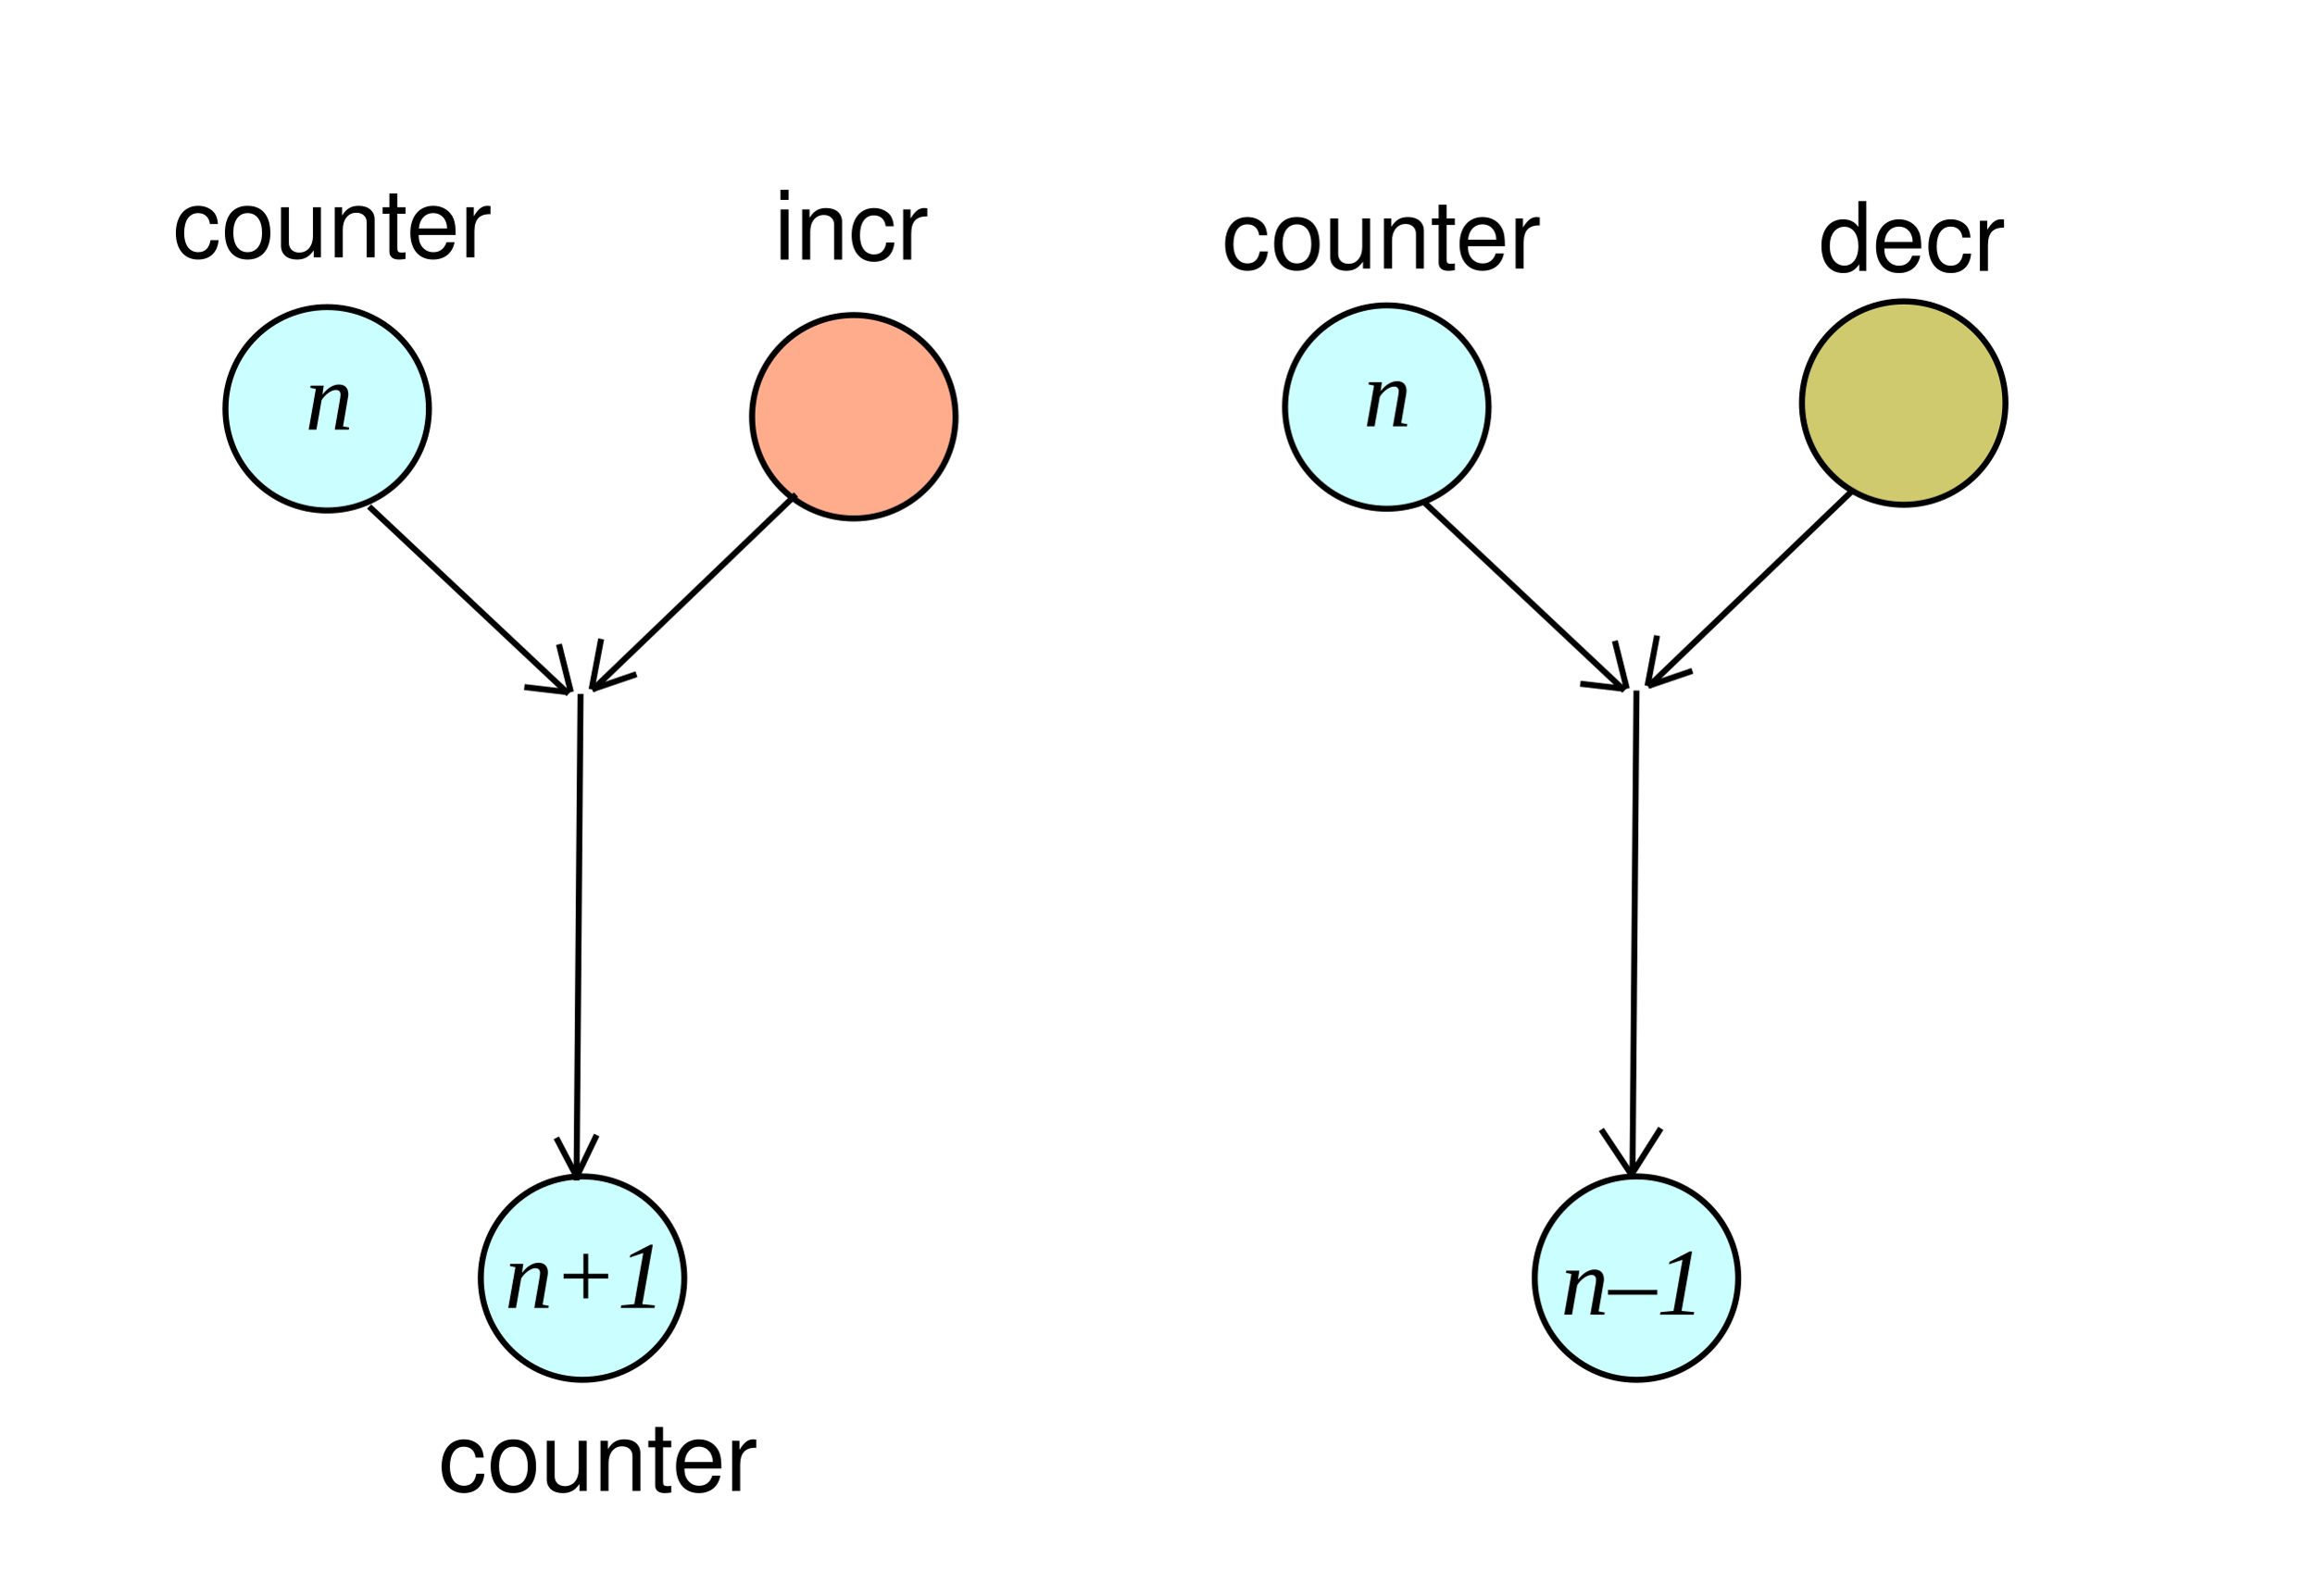
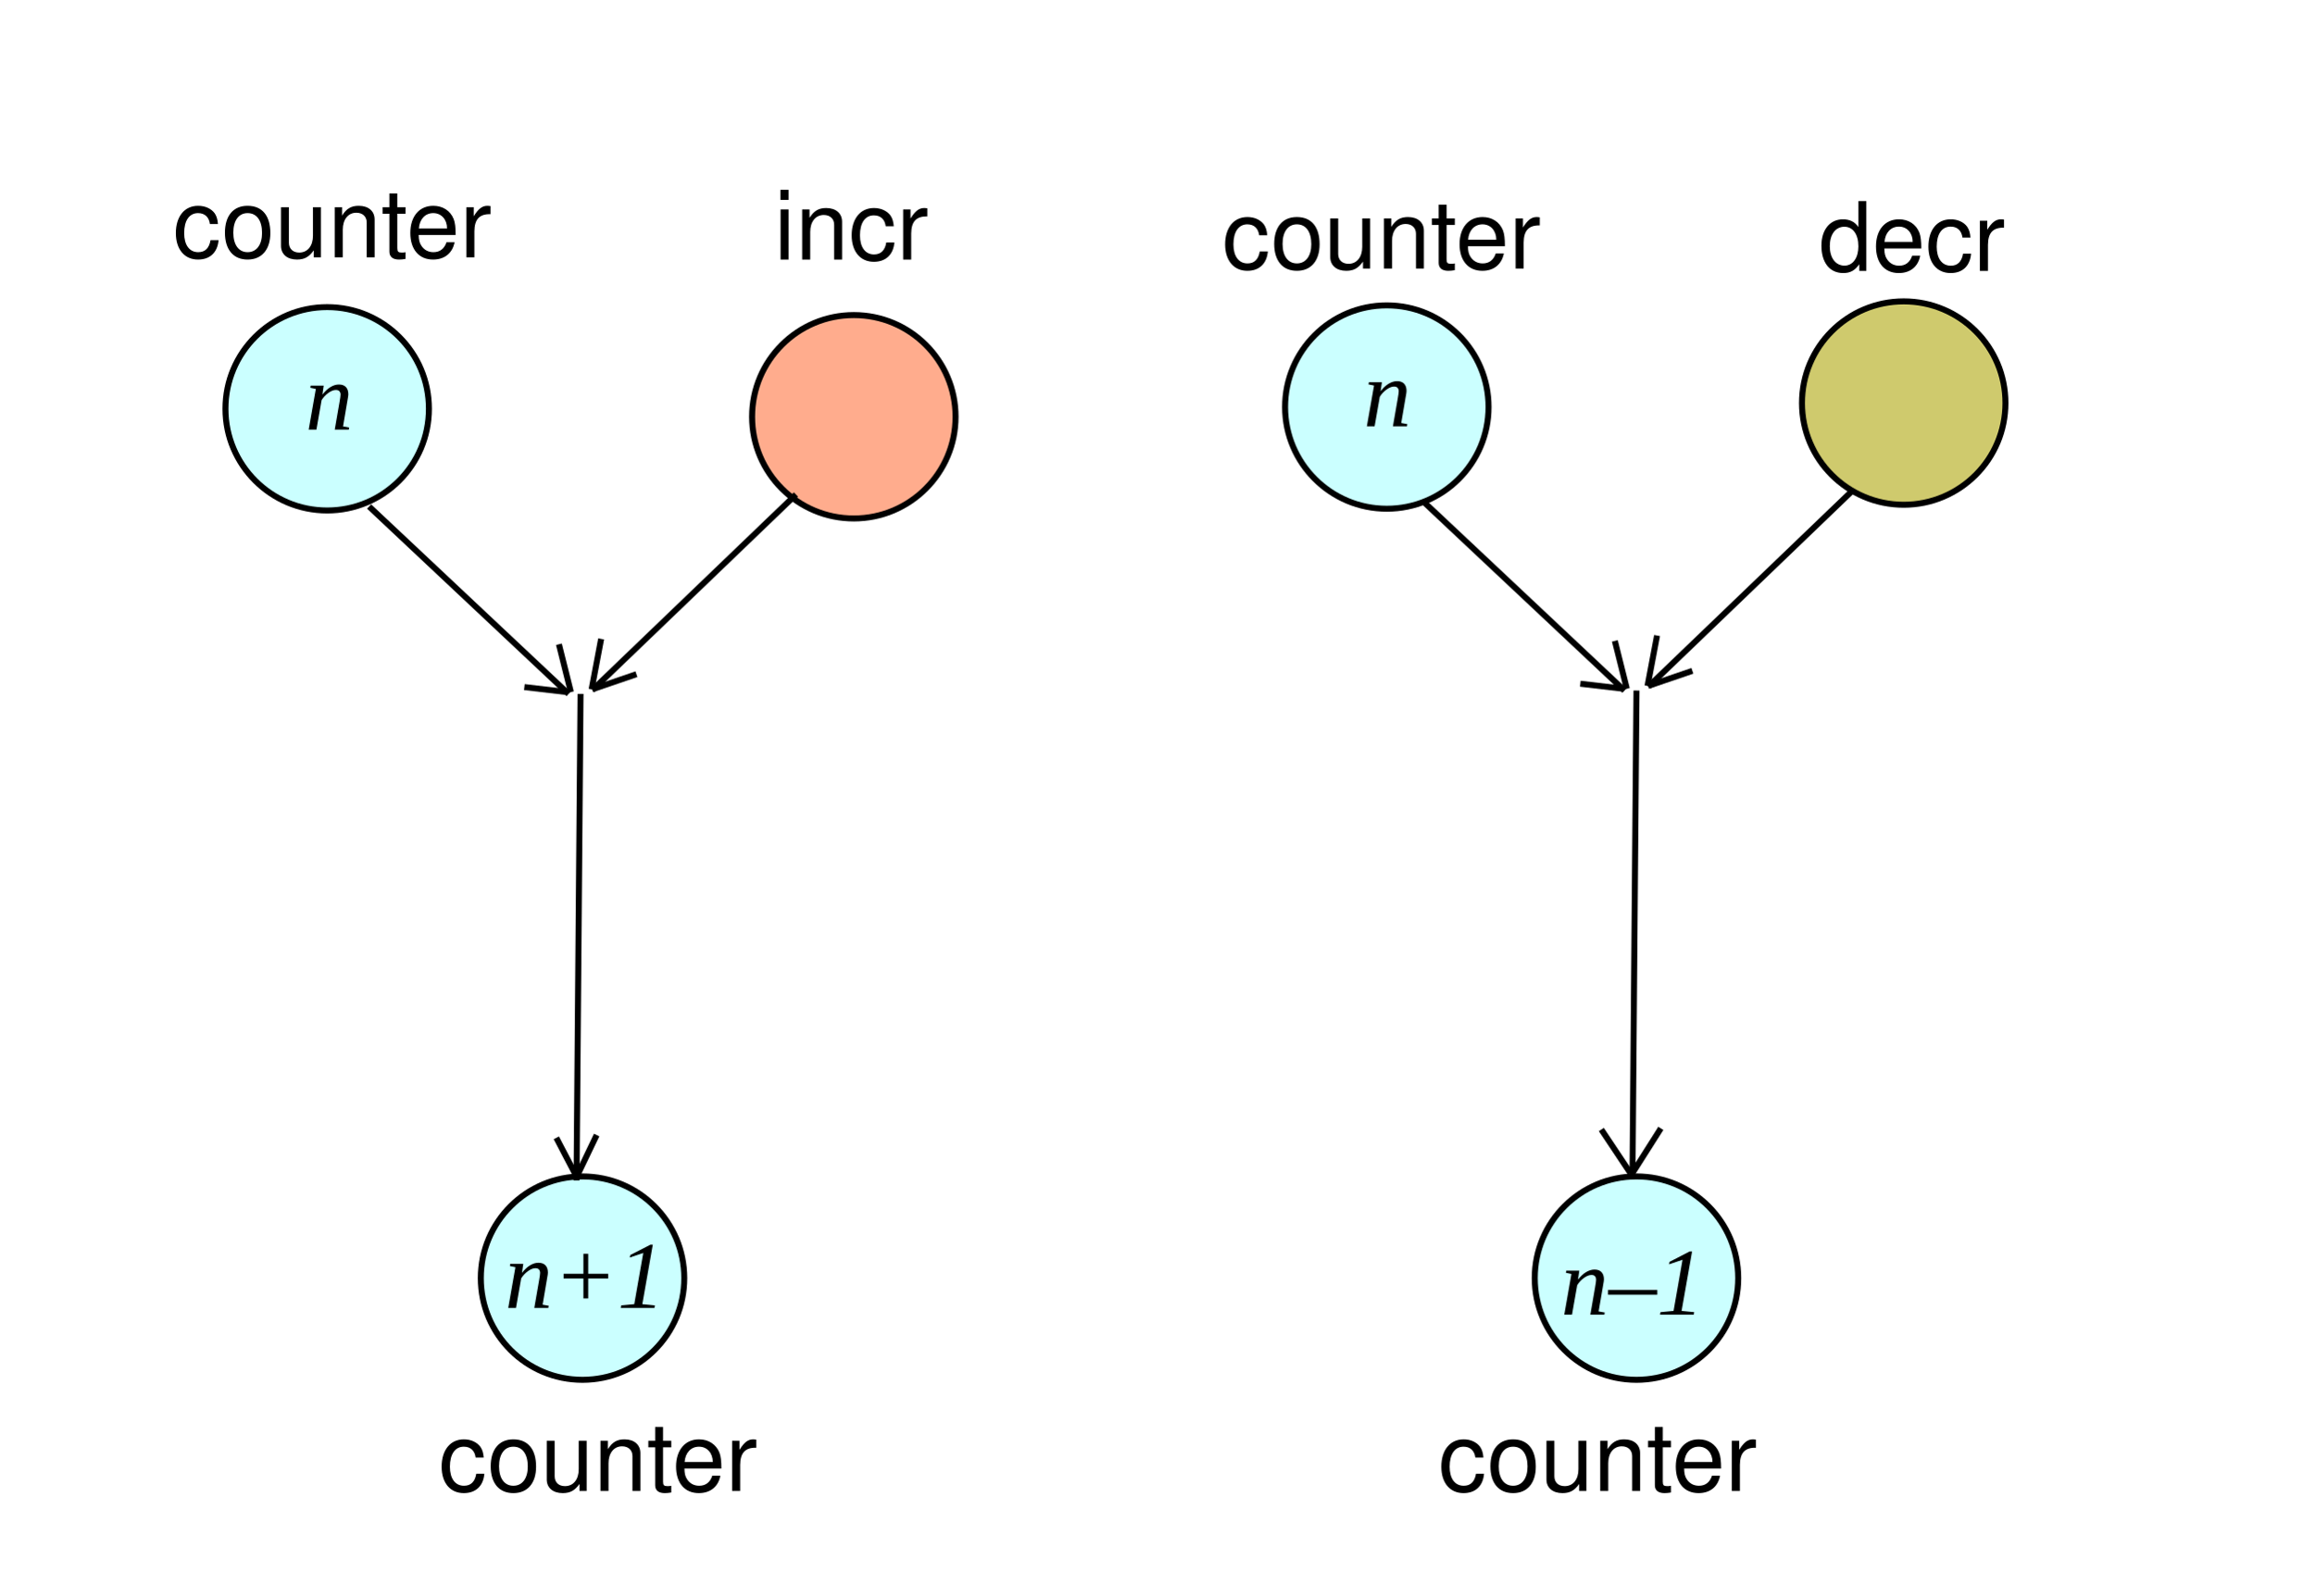
<svg xmlns="http://www.w3.org/2000/svg" width="580" height="400">
  <g>
    <rect fill="#fff" id="canvas_background" height="402" width="582" y="-1" x="-1" />
    <g display="none" overflow="visible" y="0" x="0" height="100%" width="100%" id="canvasGrid">
      <rect fill="url(#gridpattern)" stroke-width="0" y="0" x="0" height="100%" width="100%" />
    </g>
  </g>
  <g>
    <ellipse ry="25.5" rx="25.5" id="svg_1" cy="102.5" cx="82" stroke-width="1.5" stroke="#000" fill="#CBFFFF" />
    <ellipse ry="25.5" rx="25.5" id="svg_7" cy="320.5" cx="146" stroke-width="1.5" stroke="#000" fill="#CBFFFF" />
    <ellipse ry="25.5" rx="25.5" id="svg_4" cy="104.5" cx="214" stroke-width="1.5" stroke="#000" fill="#FFAC8D" />
    <ellipse ry="25.5" rx="25.5" id="svg_11" cy="102.063" cx="347.594" stroke-width="1.5" stroke="#000" fill="#CBFFFF" />
    <ellipse ry="25.5" rx="25.5" id="svg_14" cy="101.063" cx="477.156" stroke-width="1.5" stroke="#000" fill="#CFCA6D" />
    <line stroke-linecap="null" stroke-linejoin="null" id="svg_27" y2="295.009" x2="144.486" y1="285.32" x1="139.431" fill-opacity="null" stroke-opacity="null" stroke-width="1.5" stroke="#000" fill="none" />
    <line stroke-linecap="null" stroke-linejoin="null" id="svg_28" y2="294.588" x2="144.766" y1="284.618" x1="149.54" fill-opacity="null" stroke-opacity="null" stroke-width="1.5" stroke="#000" fill="none" />
    <g id="svg_29">
      <line stroke-linecap="null" stroke-linejoin="null" id="svg_18" y2="174" x2="142.5" y1="127" x1="92.5" fill-opacity="null" stroke-opacity="null" stroke-width="1.5" stroke="#000" fill="none" />
      <line stroke="#000" stroke-linecap="null" stroke-linejoin="null" id="svg_19" y2="173" x2="148.5" y1="124" x1="199.5" fill-opacity="null" stroke-opacity="null" stroke-width="1.5" fill="none" />
      <line stroke-linecap="null" stroke-linejoin="null" id="svg_20" y2="174" x2="145.5" y1="296" x1="144.5" fill-opacity="null" stroke-opacity="null" stroke-width="1.5" stroke="#000" fill="none" />
      <line stroke-linecap="null" stroke-linejoin="null" id="svg_23" y2="161.545" x2="140.079" y1="173.545" x1="143.079" fill-opacity="null" stroke-opacity="null" stroke-width="1.5" stroke="#000" fill="none" />
      <line stroke-linecap="null" stroke-linejoin="null" id="svg_24" y2="173.551" x2="142.239" y1="172.287" x1="131.427" fill-opacity="null" stroke-opacity="null" stroke-width="1.5" stroke="#000" fill="none" />
      <line stroke-linecap="null" stroke-linejoin="null" id="svg_25" y2="172.849" x2="148.277" y1="160.212" x1="150.664" fill-opacity="null" stroke-opacity="null" stroke-width="1.5" stroke="#000" fill="none" />
      <line stroke-linecap="null" stroke-linejoin="null" id="svg_26" y2="172.849" x2="148.417" y1="169.058" x1="159.51" fill-opacity="null" stroke-opacity="null" stroke-width="1.5" stroke="#000" fill="none" />
    </g>
    <g id="svg_37">
      <line stroke-linecap="null" stroke-linejoin="null" id="svg_30" y2="173.156" x2="407.172" y1="126.156" x1="357.172" fill-opacity="null" stroke-opacity="null" stroke-width="1.5" stroke="#000" fill="none" />
      <line stroke="#000" stroke-linecap="null" stroke-linejoin="null" id="svg_31" y2="172.156" x2="413.172" y1="123.156" x1="464.172" fill-opacity="null" stroke-opacity="null" stroke-width="1.5" fill="none" />
      <line stroke-linecap="null" stroke-linejoin="null" id="svg_32" y2="173.156" x2="410.172" y1="295.156" x1="409.172" fill-opacity="null" stroke-opacity="null" stroke-width="1.5" stroke="#000" fill="none" />
      <line stroke-linecap="null" stroke-linejoin="null" id="svg_33" y2="160.701" x2="404.75" y1="172.701" x1="407.75" fill-opacity="null" stroke-opacity="null" stroke-width="1.5" stroke="#000" fill="none" />
      <line stroke-linecap="null" stroke-linejoin="null" id="svg_34" y2="172.707" x2="406.91" y1="171.444" x1="396.099" fill-opacity="null" stroke-opacity="null" stroke-width="1.5" stroke="#000" fill="none" />
      <line stroke-linecap="null" stroke-linejoin="null" id="svg_35" y2="172.005" x2="412.948" y1="159.368" x1="415.335" fill-opacity="null" stroke-opacity="null" stroke-width="1.5" stroke="#000" fill="none" />
      <line stroke-linecap="null" stroke-linejoin="null" id="svg_36" y2="172.005" x2="413.089" y1="168.214" x1="424.181" fill-opacity="null" stroke-opacity="null" stroke-width="1.5" stroke="#000" fill="none" />
    </g>
    <line stroke-linecap="null" stroke-linejoin="null" id="svg_38" y2="294.204" x2="408.68" y1="283.235" x1="401.367" fill-opacity="null" stroke-opacity="null" stroke-width="1.5" stroke="#000" fill="none" />
    <line stroke-linecap="null" stroke-linejoin="null" id="svg_39" y2="294.486" x2="408.961" y1="282.954" x1="416.274" fill-opacity="null" stroke-opacity="null" stroke-width="1.5" stroke="#000" fill="none" />
    <text style="cursor: move;" font-style="italic" xml:space="preserve" text-anchor="start" font-family="'Times New Roman', Times, serif" font-size="24" id="svg_42" y="107.725" x="76.504" stroke-width="0" stroke="#000" fill="#000000">n</text>
    <text font-style="italic" xml:space="preserve" text-anchor="start" font-family="'Times New Roman', Times, serif" font-size="24" id="svg_45" y="327.966" x="126.524" stroke-width="0" stroke="#000" fill="#000000">n+1</text>
    <text style="cursor: move;" font-style="italic" xml:space="preserve" text-anchor="start" font-family="'Times New Roman', Times, serif" font-size="24" id="svg_47" y="106.881" x="341.738" stroke-width="0" stroke="#000" fill="#000000">n</text>
    <text xml:space="preserve" text-anchor="start" font-family="Helvetica, Arial, sans-serif" font-size="24" id="svg_51" y="64.526" x="43.325" stroke-opacity="null" stroke-width="0" stroke="#000" fill="#000000">counter</text>
    <text xml:space="preserve" text-anchor="start" font-family="Helvetica, Arial, sans-serif" font-size="24" id="svg_52" y="65.091" x="194.04" stroke-opacity="null" stroke-width="0" stroke="#000" fill="#000000">incr</text>
    <text xml:space="preserve" text-anchor="start" font-family="Helvetica, Arial, sans-serif" font-size="24" id="svg_53" y="373.858" x="109.933" stroke-opacity="null" stroke-width="0" stroke="#000" fill="#000000">counter</text>
    <ellipse ry="25.5" rx="25.5" id="svg_54" cy="320.5" cx="410.174" stroke-width="1.5" stroke="#000" fill="#CBFFFF" />
    <text xml:space="preserve" text-anchor="start" font-family="Helvetica, Arial, sans-serif" font-size="24" id="svg_55" y="67.348" x="306.321" stroke-opacity="null" stroke-width="0" stroke="#000" fill="#000000">counter</text>
    <text xml:space="preserve" text-anchor="start" font-family="Helvetica, Arial, sans-serif" font-size="24" id="svg_56" y="67.913" x="455.906" stroke-opacity="null" stroke-width="0" stroke="#000" fill="#000000">decr</text>
    <text style="cursor: move;" font-style="italic" xml:space="preserve" text-anchor="start" font-family="'Times New Roman', Times, serif" font-size="24" id="svg_57" y="329.659" x="391.213" stroke-width="0" stroke="#000" fill="#000000">n–1</text>
+     <text xml:space="preserve" text-anchor="start" font-family="Helvetica, Arial, sans-serif" font-size="24" id="svg_58" y="373.858" x="360.512" stroke-opacity="null" stroke-width="0" stroke="#000" fill="#000000">counter</text>
  </g>
</svg>
